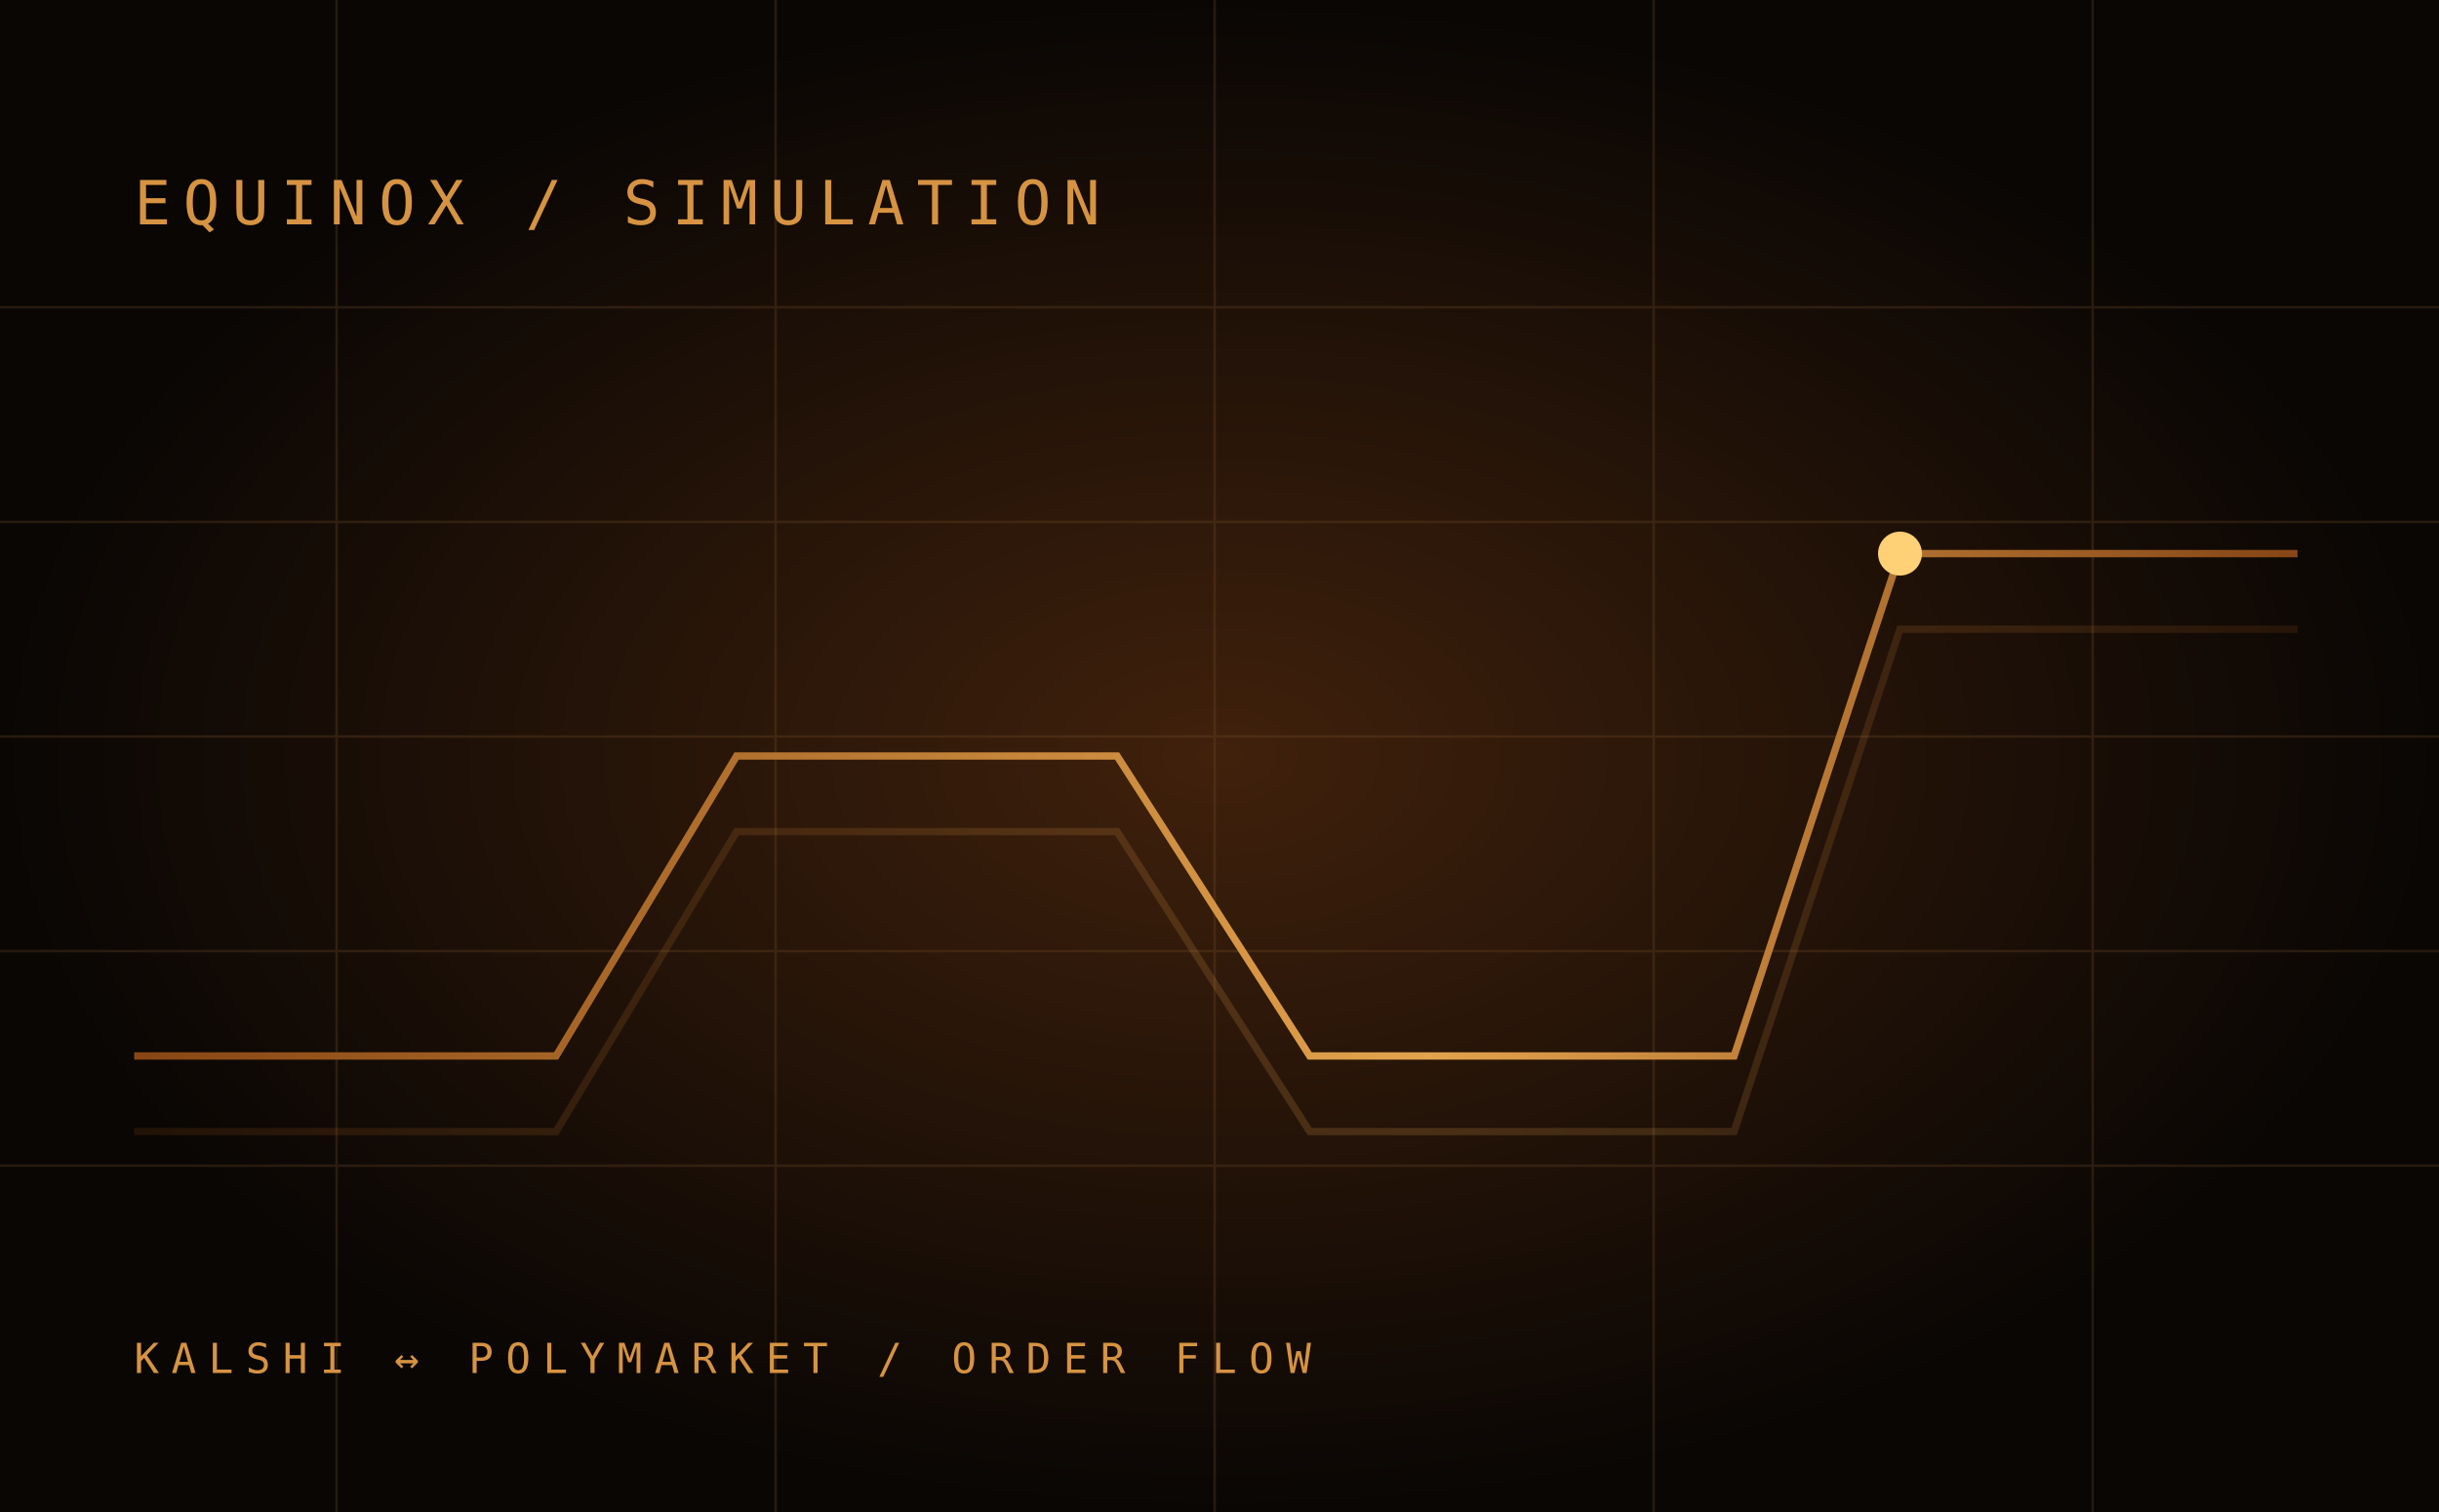
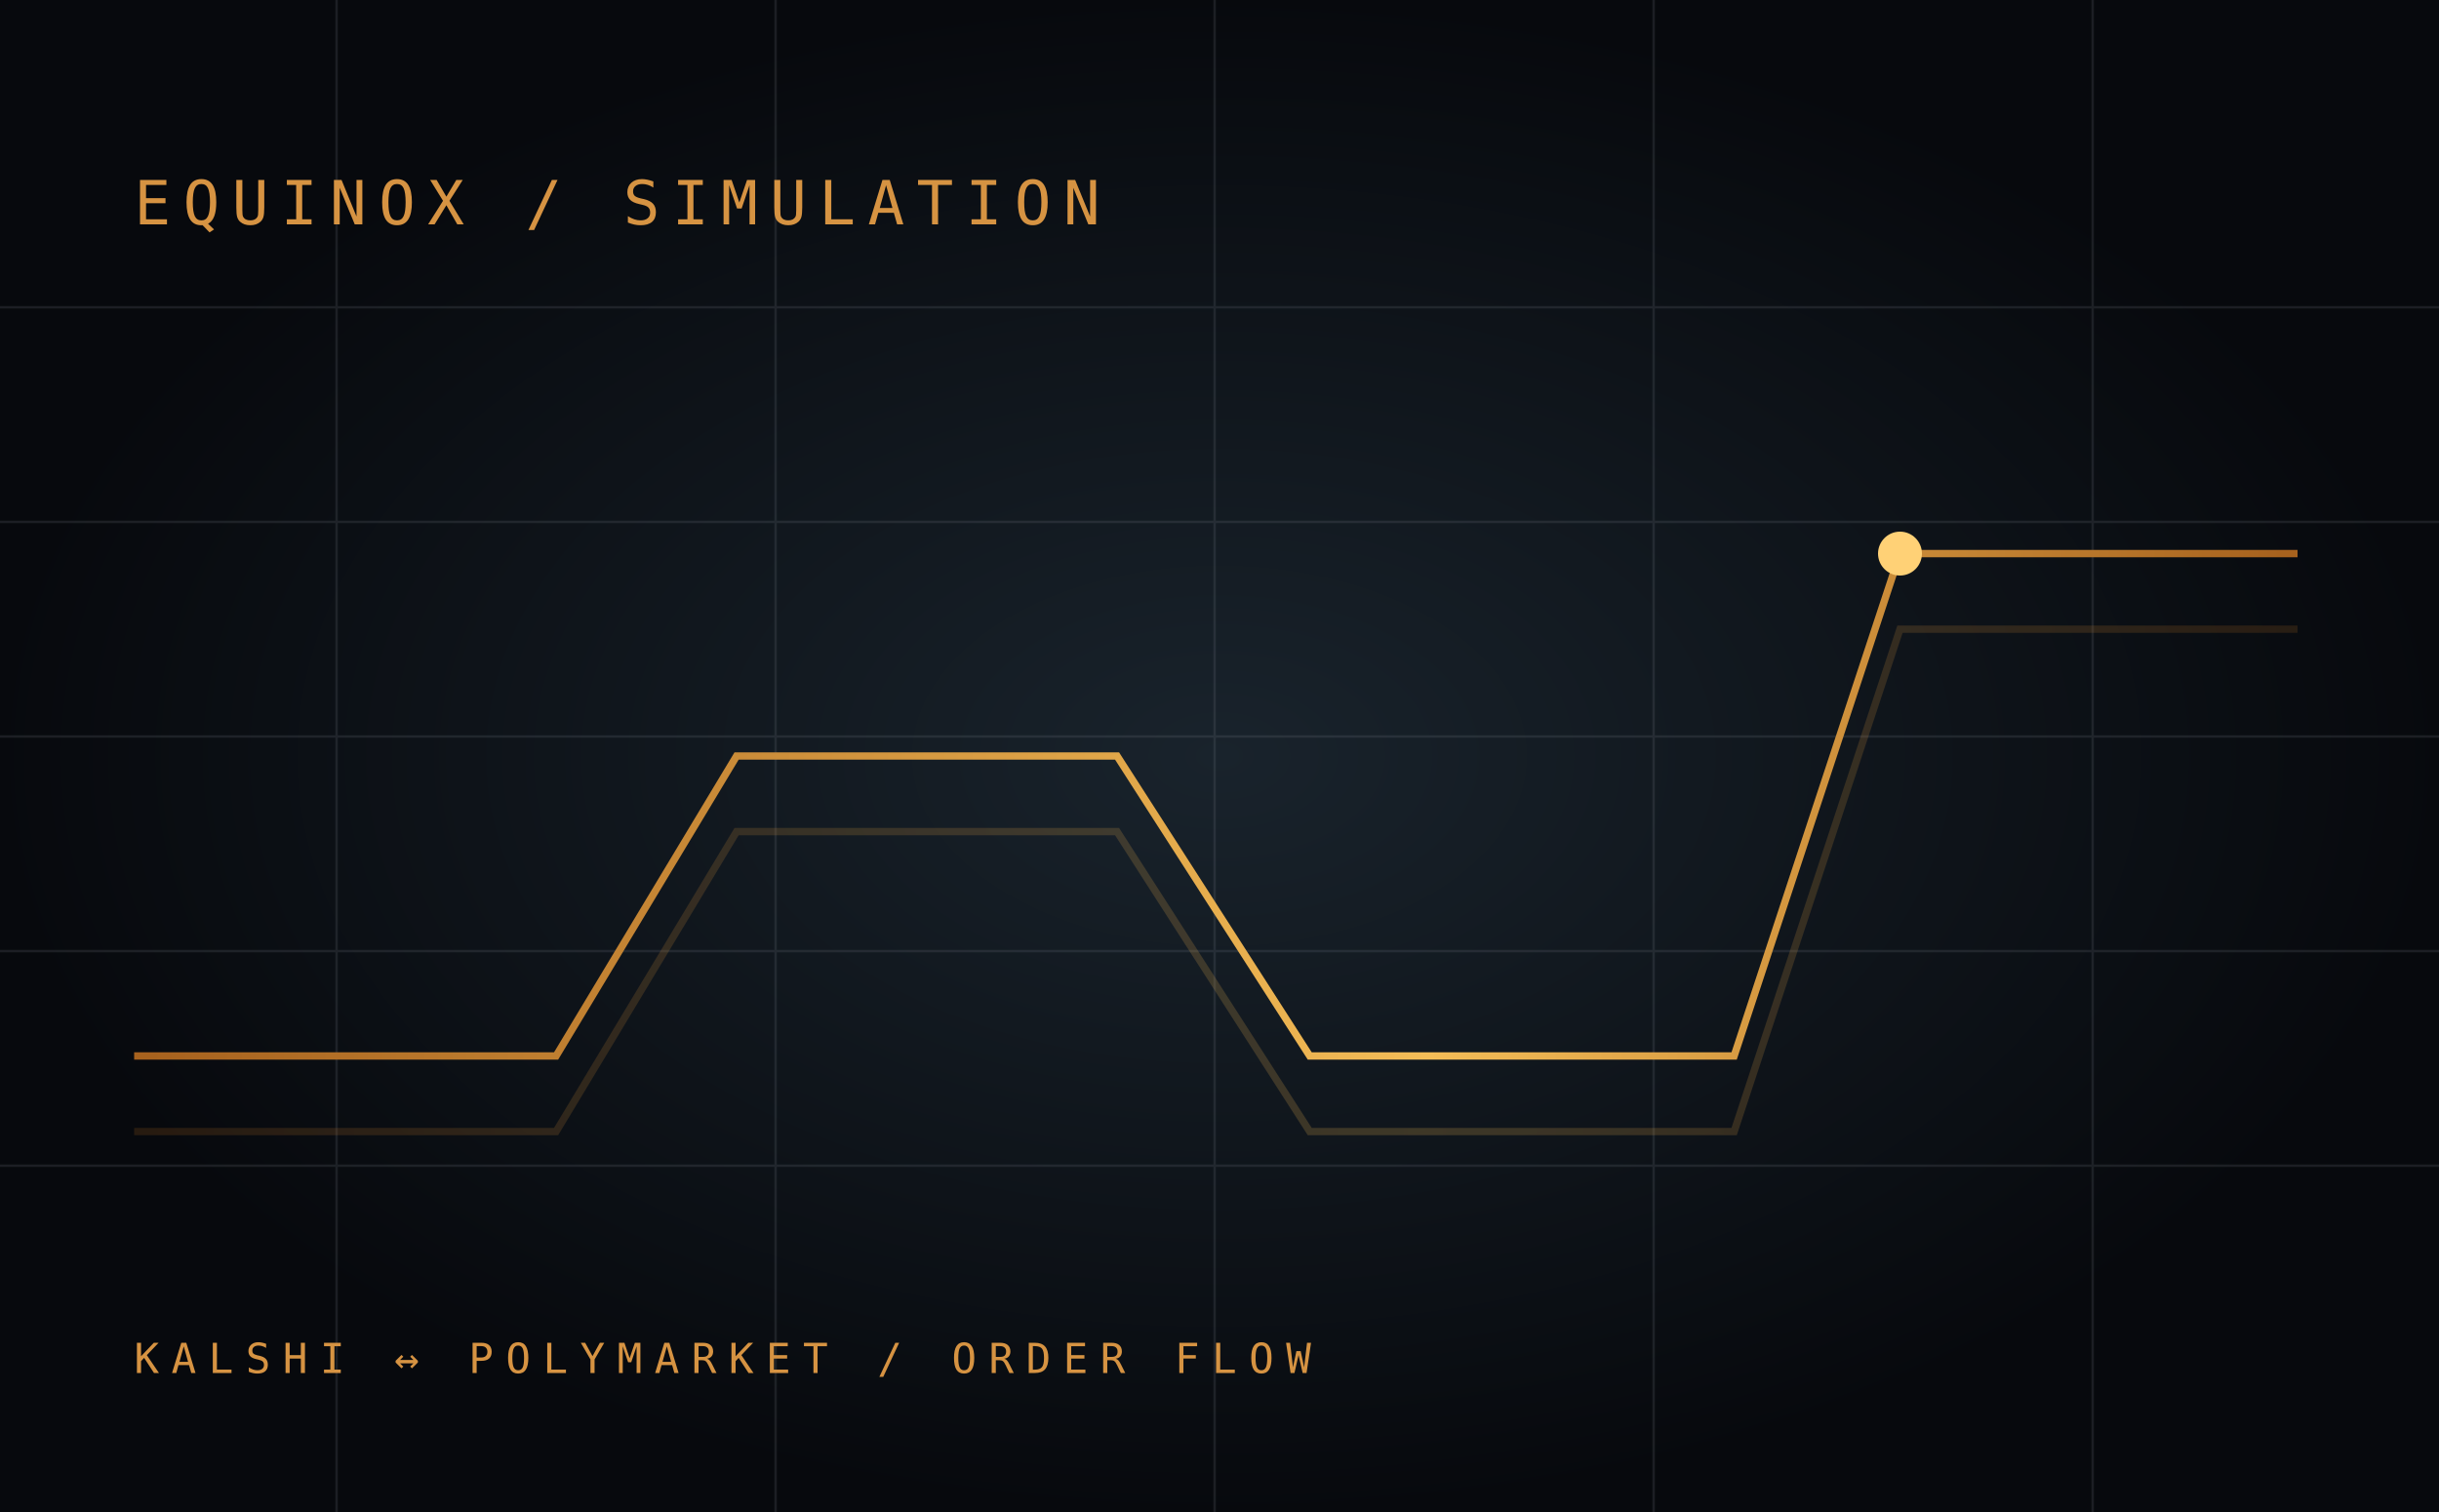
<svg xmlns="http://www.w3.org/2000/svg" viewBox="0 0 1000 620" role="img" aria-label="Equinox trading simulation preview">
  <defs>
    <radialGradient id="g">
-       <stop stop-color="#40210c" />
-       <stop offset="1" stop-color="#090604" />
+       <stop stop-color="#19232c" />
+       <stop offset="1" stop-color="#07090d" />
    </radialGradient>
    <linearGradient id="line" x1="0" x2="1">
-       <stop stop-color="#884714" />
-       <stop offset=".6" stop-color="#e3a34d" />
-       <stop offset="1" stop-color="#874717" />
+       <stop stop-color="#a7621e" />
+       <stop offset=".6" stop-color="#f4bd57" />
+       <stop offset="1" stop-color="#a7621e" />
    </linearGradient>
  </defs>
  <rect width="1000" height="620" fill="url(#g)" />
-   <g stroke="#76502b" opacity=".28">
+   <g stroke="#78828b" opacity=".18">
    <path d="M0 126h1000M0 214h1000M0 302h1000M0 390h1000M0 478h1000" />
    <path d="M138 0v620M318 0v620M498 0v620M678 0v620M858 0v620" />
  </g>
  <g fill="none" stroke="url(#line)" stroke-width="3">
    <path d="M55 433h173l74-123h156l79 123h174l68-206h163" />
    <path d="M55 464h173l74-123h156l79 123h174l68-206h163" opacity=".2" />
  </g>
  <g fill="#d69342" font-family="monospace" letter-spacing="5">
    <text x="55" y="92" font-size="25">EQUINOX / SIMULATION</text>
    <text x="55" y="563" font-size="17">KALSHI  ↔  POLYMARKET  /  ORDER FLOW</text>
  </g>
  <circle cx="779" cy="227" r="9" fill="#ffd176" />
</svg>
